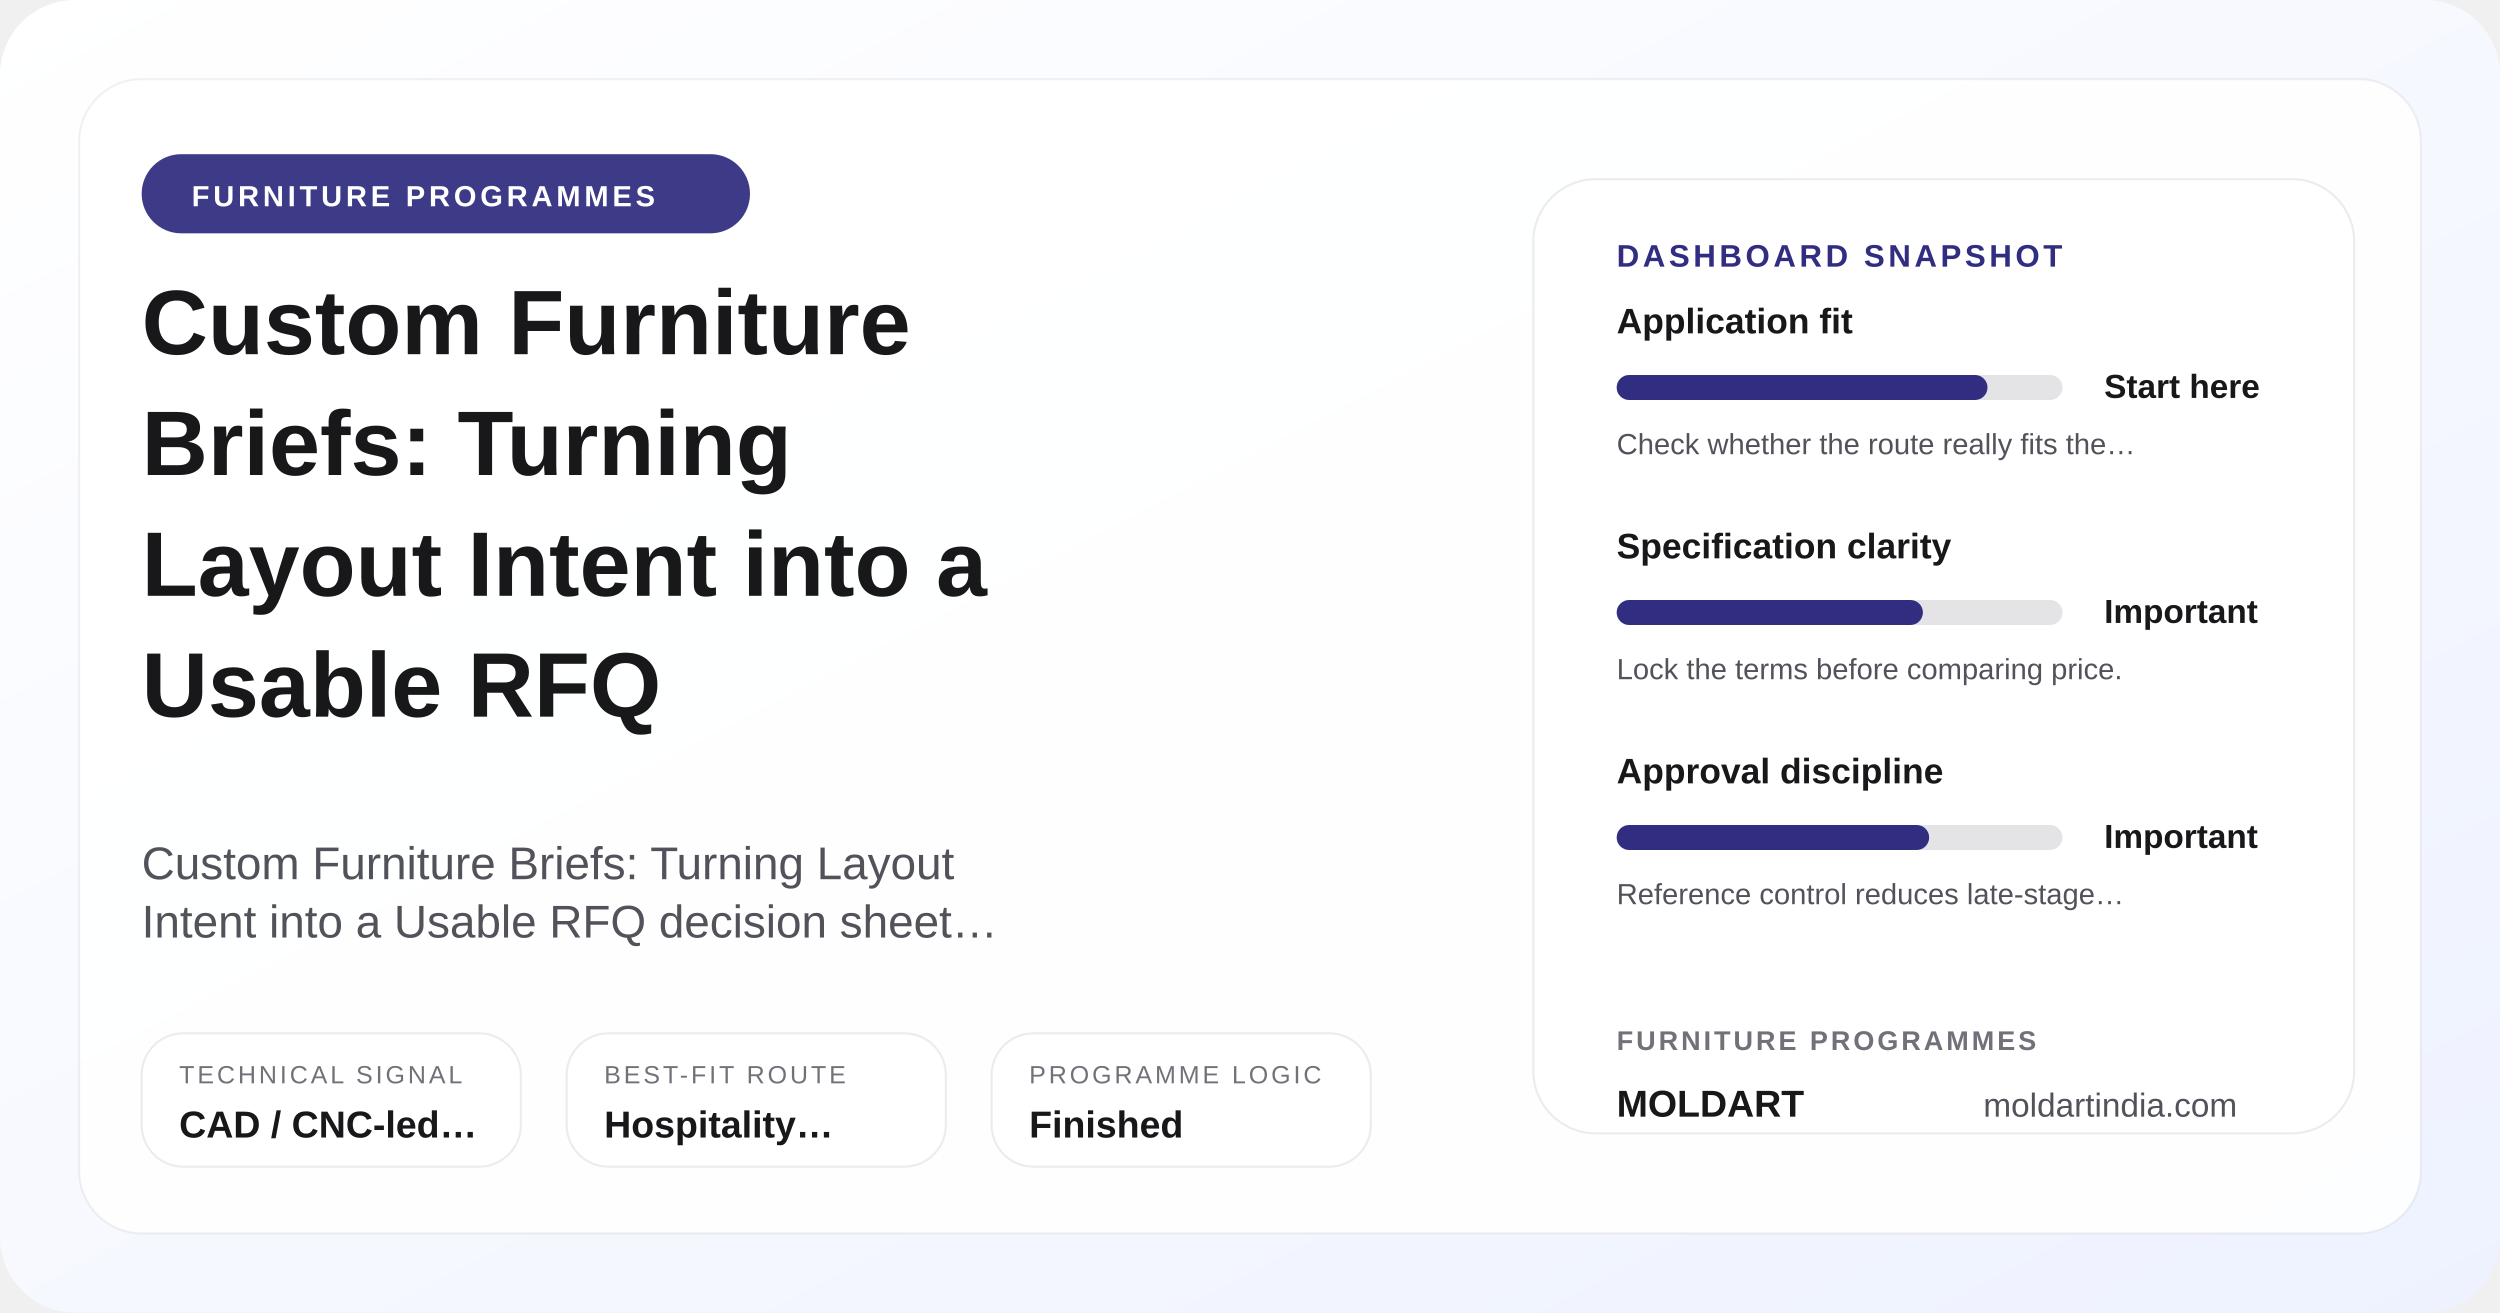
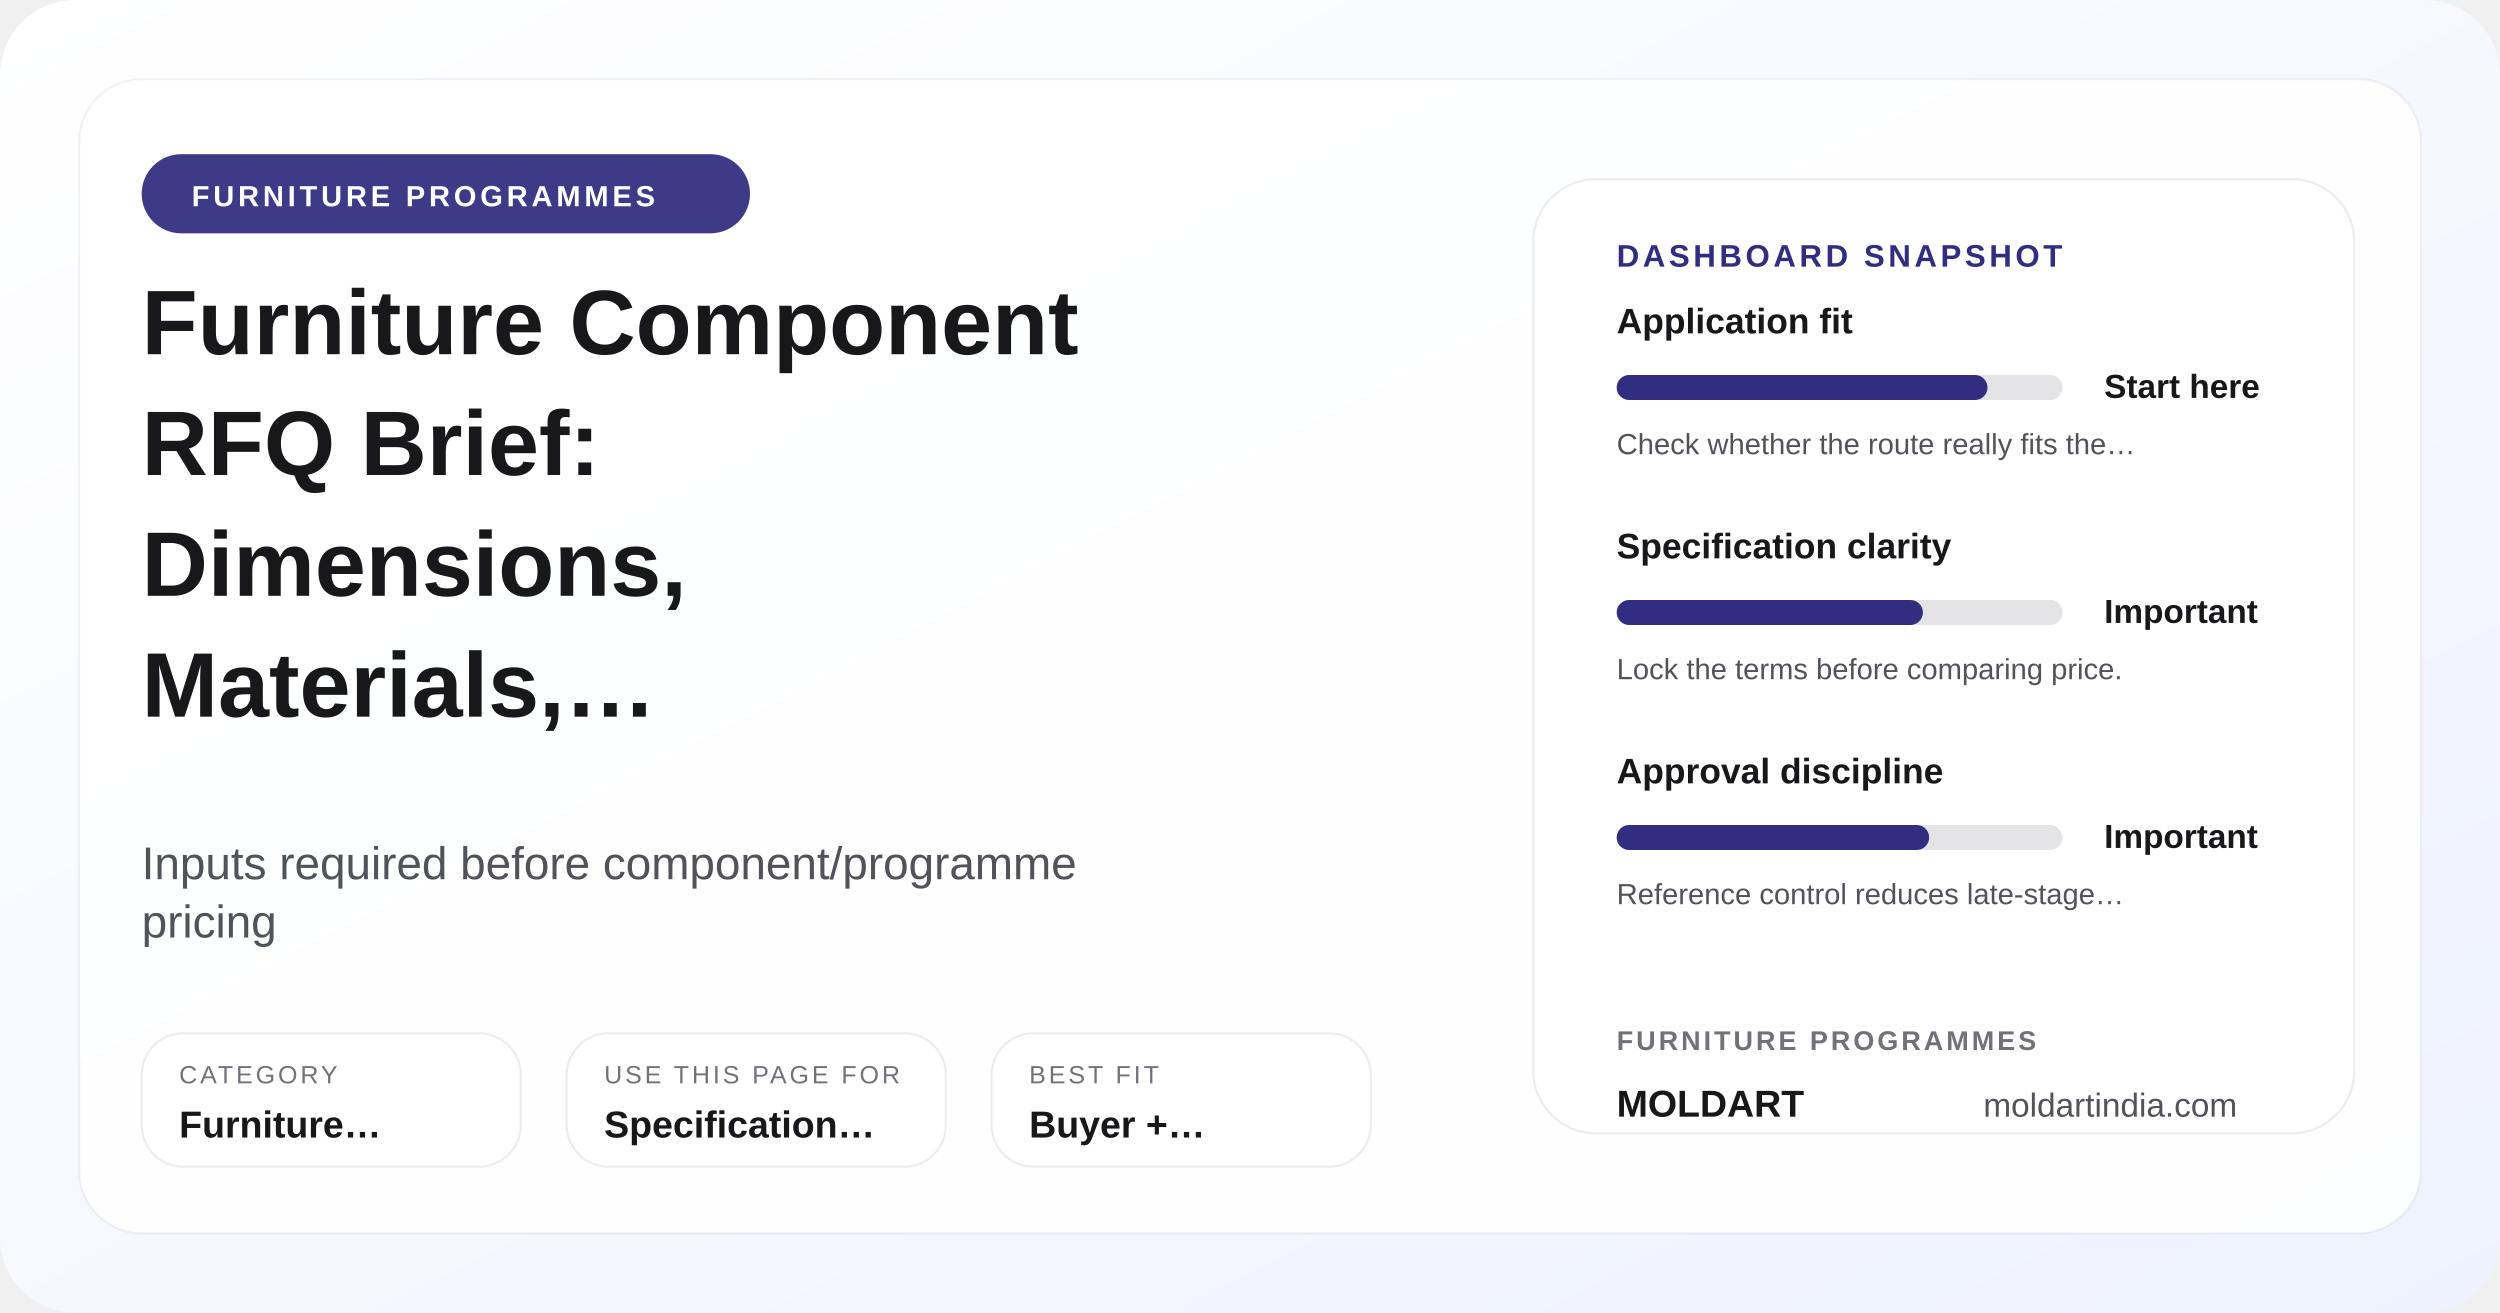
- <svg xmlns="http://www.w3.org/2000/svg" width="1200" height="630" viewBox="0 0 1200 630" role="img" aria-label="Custom Furniture Briefs: Turning Layout Intent into a Usable RFQ">
+ <svg xmlns="http://www.w3.org/2000/svg" width="1200" height="630" viewBox="0 0 1200 630" role="img" aria-label="Furniture Component RFQ Brief: Dimensions, Materials, Hardware and Packing">
  <defs>
    <linearGradient id="posterGrad-custom-furniture-brief-guide" x1="0%" y1="0%" x2="100%" y2="100%">
      <stop offset="0%" stop-color="#ffffff" />
      <stop offset="100%" stop-color="#eef2ff" />
    </linearGradient>
  </defs>
  <rect width="1200" height="630" rx="36" fill="url(#posterGrad-custom-furniture-brief-guide)" />
  <rect x="38" y="38" width="1124" height="554" rx="30" fill="rgba(255,255,255,0.9)" stroke="rgba(24,24,27,0.06)" />
  <circle cx="1072" cy="110" r="18" fill="#c7d2fe" />
  <circle cx="1036" cy="110" r="8" fill="#312e81" />
  <rect x="68" y="74" width="292" height="38" rx="19" fill="#312e81" opacity="0.94" />
  <text x="92" y="99" font-family="Arial, sans-serif" font-size="14" font-weight="700" fill="#ffffff" letter-spacing="1.8">FURNITURE PROGRAMMES</text>
-   <text x="68" y="170" font-family="Arial, sans-serif" font-size="44" font-weight="700" fill="#18181b">Custom Furniture</text>
-   <text x="68" y="228" font-family="Arial, sans-serif" font-size="44" font-weight="700" fill="#18181b">Briefs: Turning</text>
-   <text x="68" y="286" font-family="Arial, sans-serif" font-size="44" font-weight="700" fill="#18181b">Layout Intent into a</text>
-   <text x="68" y="344" font-family="Arial, sans-serif" font-size="44" font-weight="700" fill="#18181b">Usable RFQ</text>
-   <text x="68" y="422" font-family="Arial, sans-serif" font-size="22" fill="#52525b">Custom Furniture Briefs: Turning Layout</text>
-   <text x="68" y="450" font-family="Arial, sans-serif" font-size="22" fill="#52525b">Intent into a Usable RFQ decision sheet…</text>
+   <text x="68" y="170" font-family="Arial, sans-serif" font-size="44" font-weight="700" fill="#18181b">Furniture Component</text>
+   <text x="68" y="228" font-family="Arial, sans-serif" font-size="44" font-weight="700" fill="#18181b">RFQ Brief:</text>
+   <text x="68" y="286" font-family="Arial, sans-serif" font-size="44" font-weight="700" fill="#18181b">Dimensions,</text>
+   <text x="68" y="344" font-family="Arial, sans-serif" font-size="44" font-weight="700" fill="#18181b">Materials,…</text>
+   <text x="68" y="422" font-family="Arial, sans-serif" font-size="22" fill="#52525b">Inputs required before component/programme</text>
+   <text x="68" y="450" font-family="Arial, sans-serif" font-size="22" fill="#52525b">pricing</text>
  <rect x="68" y="496" width="182" height="64" rx="20" fill="rgba(255,255,255,0.94)" stroke="rgba(24,24,27,0.08)" />
-   <text x="86" y="520" font-family="Arial, sans-serif" font-size="12" fill="#71717a" letter-spacing="1.4">TECHNICAL SIGNAL</text>
-   <text x="86" y="546" font-family="Arial, sans-serif" font-size="18" font-weight="700" fill="#18181b">CAD / CNC-led…</text>
+   <text x="86" y="520" font-family="Arial, sans-serif" font-size="12" fill="#71717a" letter-spacing="1.4">CATEGORY</text>
+   <text x="86" y="546" font-family="Arial, sans-serif" font-size="18" font-weight="700" fill="#18181b">Furniture…</text>
  <rect x="272" y="496" width="182" height="64" rx="20" fill="rgba(255,255,255,0.94)" stroke="rgba(24,24,27,0.08)" />
-   <text x="290" y="520" font-family="Arial, sans-serif" font-size="12" fill="#71717a" letter-spacing="1.4">BEST-FIT ROUTE</text>
-   <text x="290" y="546" font-family="Arial, sans-serif" font-size="18" font-weight="700" fill="#18181b">Hospitality…</text>
+   <text x="290" y="520" font-family="Arial, sans-serif" font-size="12" fill="#71717a" letter-spacing="1.4">USE THIS PAGE FOR</text>
+   <text x="290" y="546" font-family="Arial, sans-serif" font-size="18" font-weight="700" fill="#18181b">Specification…</text>
  <rect x="476" y="496" width="182" height="64" rx="20" fill="rgba(255,255,255,0.94)" stroke="rgba(24,24,27,0.08)" />
-   <text x="494" y="520" font-family="Arial, sans-serif" font-size="12" fill="#71717a" letter-spacing="1.4">PROGRAMME LOGIC</text>
-   <text x="494" y="546" font-family="Arial, sans-serif" font-size="18" font-weight="700" fill="#18181b">Finished</text>
+   <text x="494" y="520" font-family="Arial, sans-serif" font-size="12" fill="#71717a" letter-spacing="1.4">BEST FIT</text>
+   <text x="494" y="546" font-family="Arial, sans-serif" font-size="18" font-weight="700" fill="#18181b">Buyer +…</text>
  <rect x="736" y="86" width="394" height="458" rx="30" fill="#ffffff" stroke="rgba(24,24,27,0.08)" />
  <text x="776" y="128" font-family="Arial, sans-serif" font-size="15" font-weight="700" fill="#312e81" letter-spacing="1.7">DASHBOARD SNAPSHOT</text>
  <text x="776" y="160" font-family="Arial, sans-serif" font-size="17" font-weight="700" fill="#18181b">Application fit</text>
  <rect x="776" y="180" width="214" height="12" rx="6" fill="#e4e4e7" />
  <rect x="776" y="180" width="178" height="12" rx="6" fill="#312e81" />
  <text x="1010" y="191" font-family="Arial, sans-serif" font-size="16" font-weight="700" fill="#18181b">Start here</text>
  <text x="776" y="218" font-family="Arial, sans-serif" font-size="14" fill="#52525b">Check whether the route really fits the…</text>
  <text x="776" y="268" font-family="Arial, sans-serif" font-size="17" font-weight="700" fill="#18181b">Specification clarity</text>
  <rect x="776" y="288" width="214" height="12" rx="6" fill="#e4e4e7" />
  <rect x="776" y="288" width="147" height="12" rx="6" fill="#312e81" />
  <text x="1010" y="299" font-family="Arial, sans-serif" font-size="16" font-weight="700" fill="#18181b">Important</text>
  <text x="776" y="326" font-family="Arial, sans-serif" font-size="14" fill="#52525b">Lock the terms before comparing price.</text>
  <text x="776" y="376" font-family="Arial, sans-serif" font-size="17" font-weight="700" fill="#18181b">Approval discipline</text>
  <rect x="776" y="396" width="214" height="12" rx="6" fill="#e4e4e7" />
  <rect x="776" y="396" width="150" height="12" rx="6" fill="#312e81" />
  <text x="1010" y="407" font-family="Arial, sans-serif" font-size="16" font-weight="700" fill="#18181b">Important</text>
  <text x="776" y="434" font-family="Arial, sans-serif" font-size="14" fill="#52525b">Reference control reduces late-stage…</text>
  <text x="776" y="504" font-family="Arial, sans-serif" font-size="13" font-weight="700" fill="#71717a" letter-spacing="1.4">FURNITURE PROGRAMMES</text>
  <text x="776" y="536" font-family="Arial, sans-serif" font-size="18" font-weight="700" fill="#18181b">MOLDART</text>
  <text x="952" y="536" font-family="Arial, sans-serif" font-size="16" fill="#52525b">moldartindia.com</text>
</svg>
